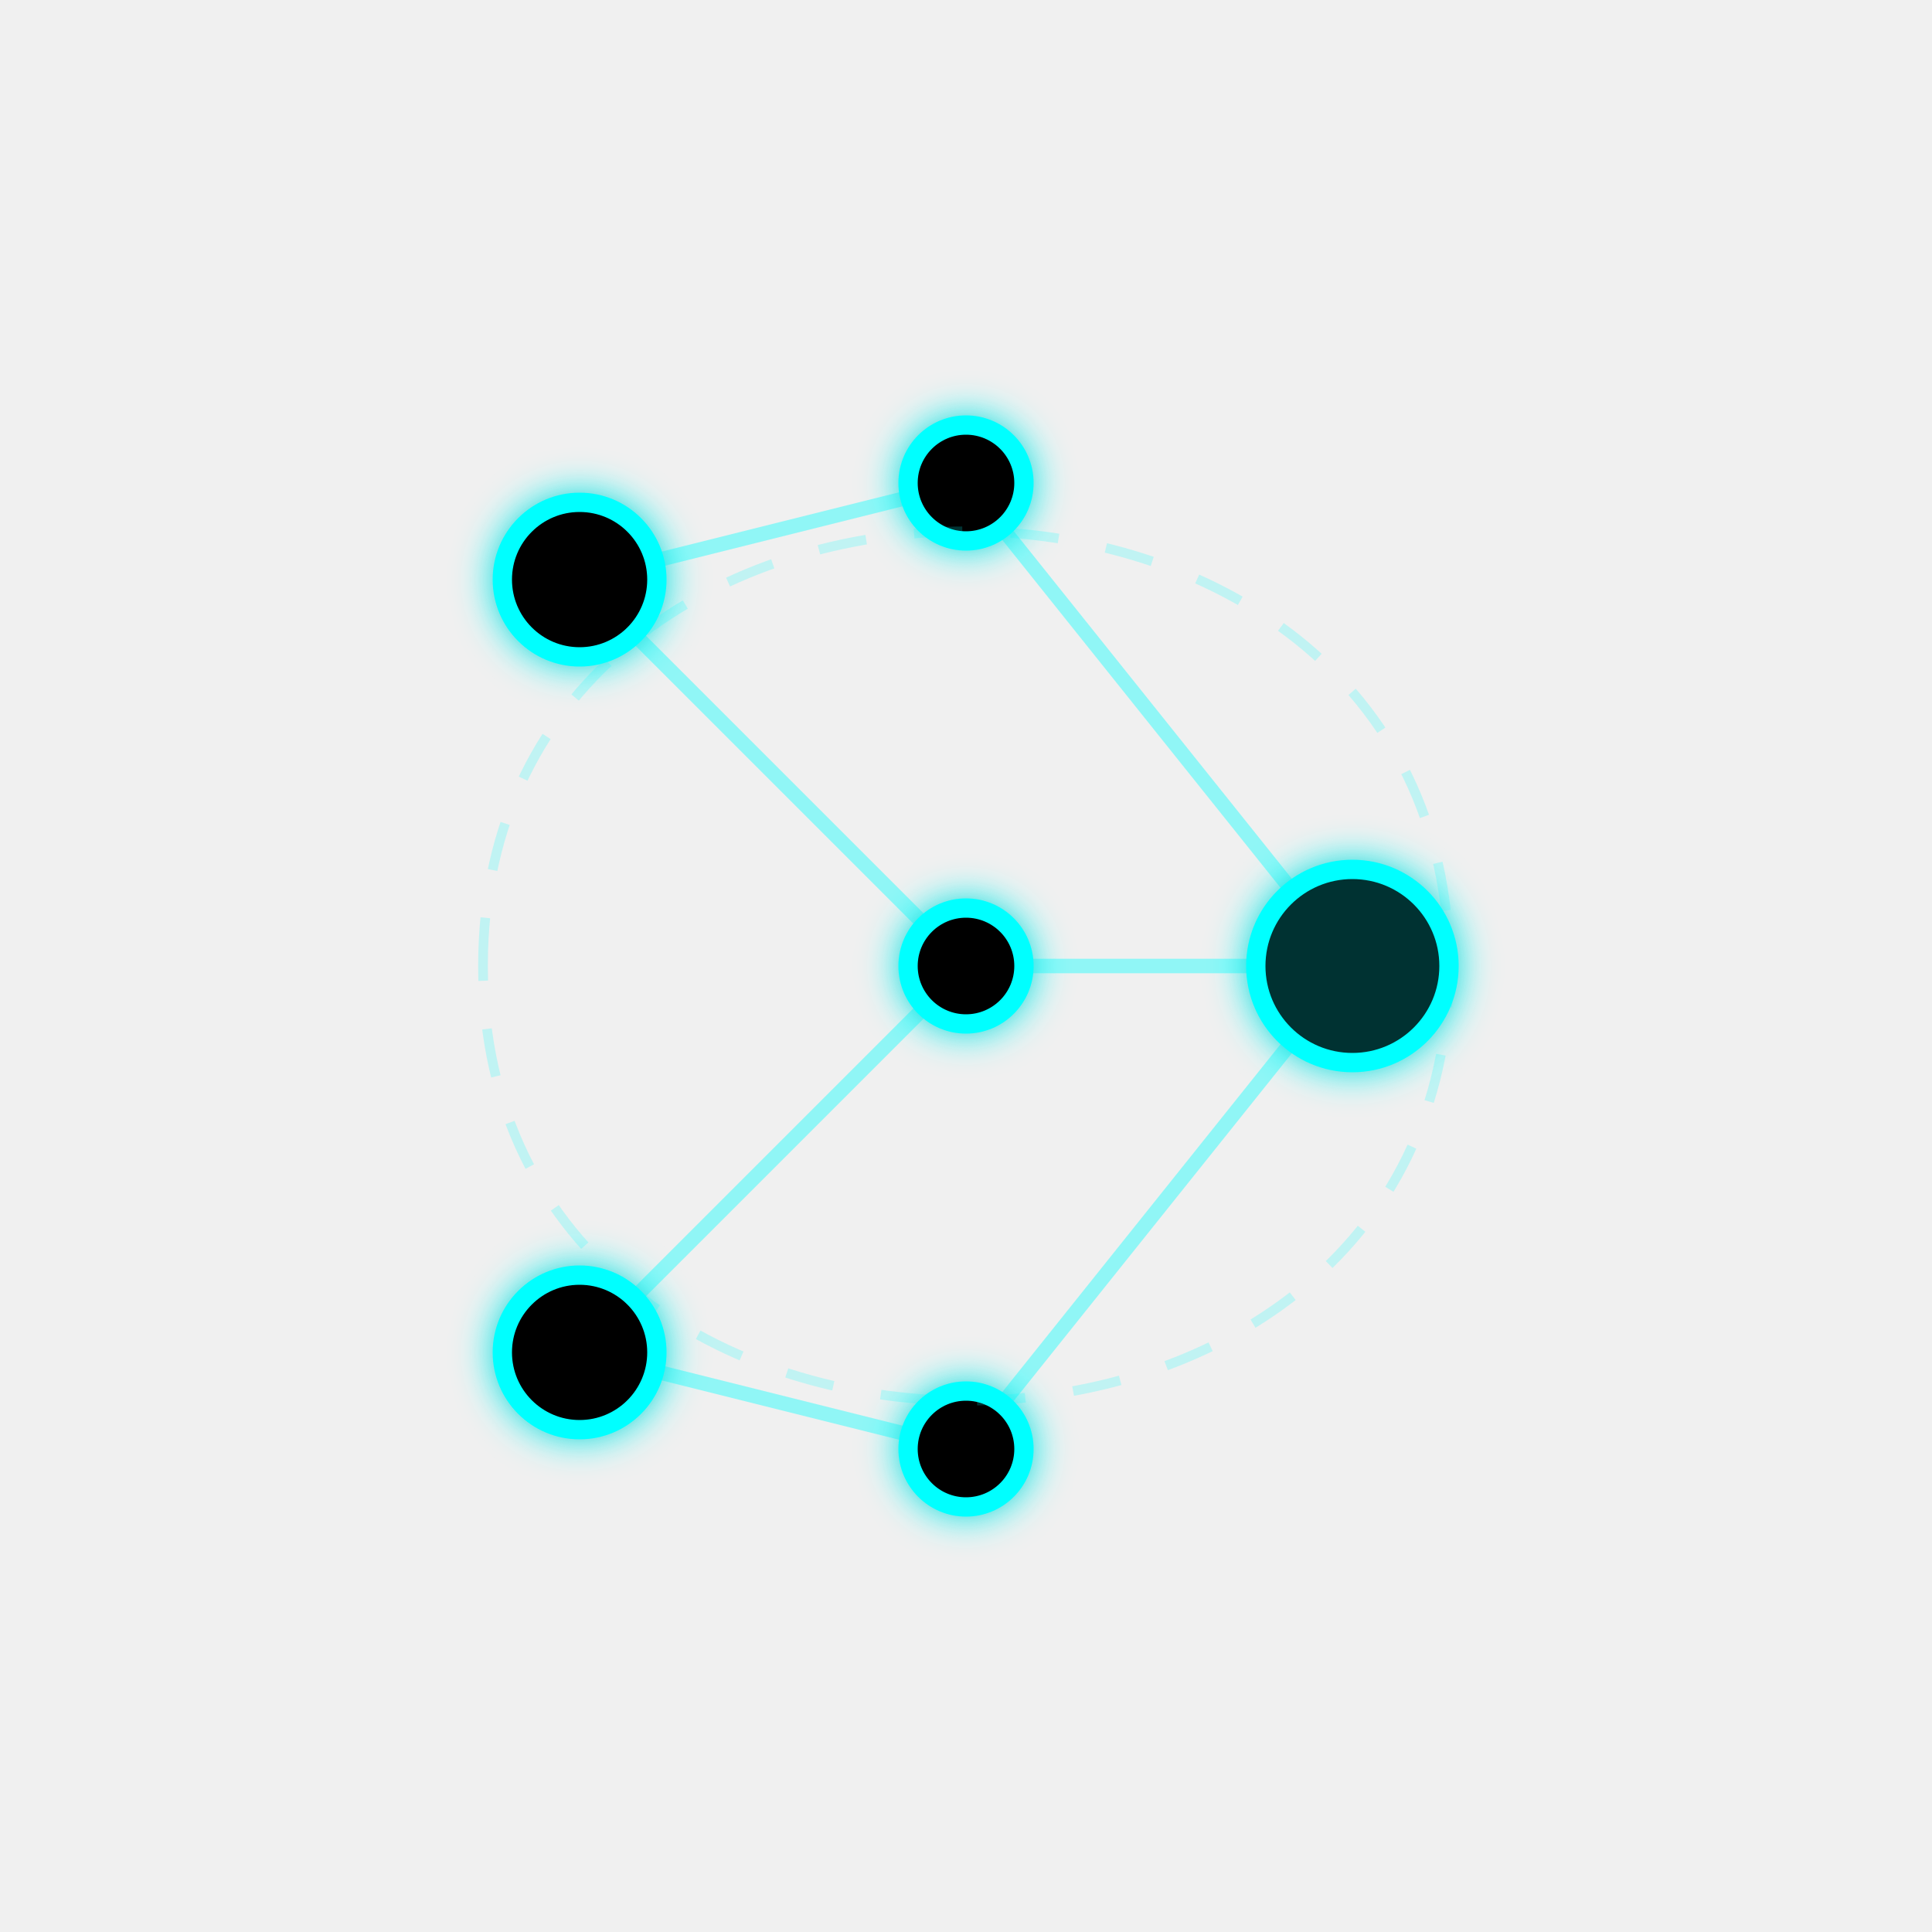
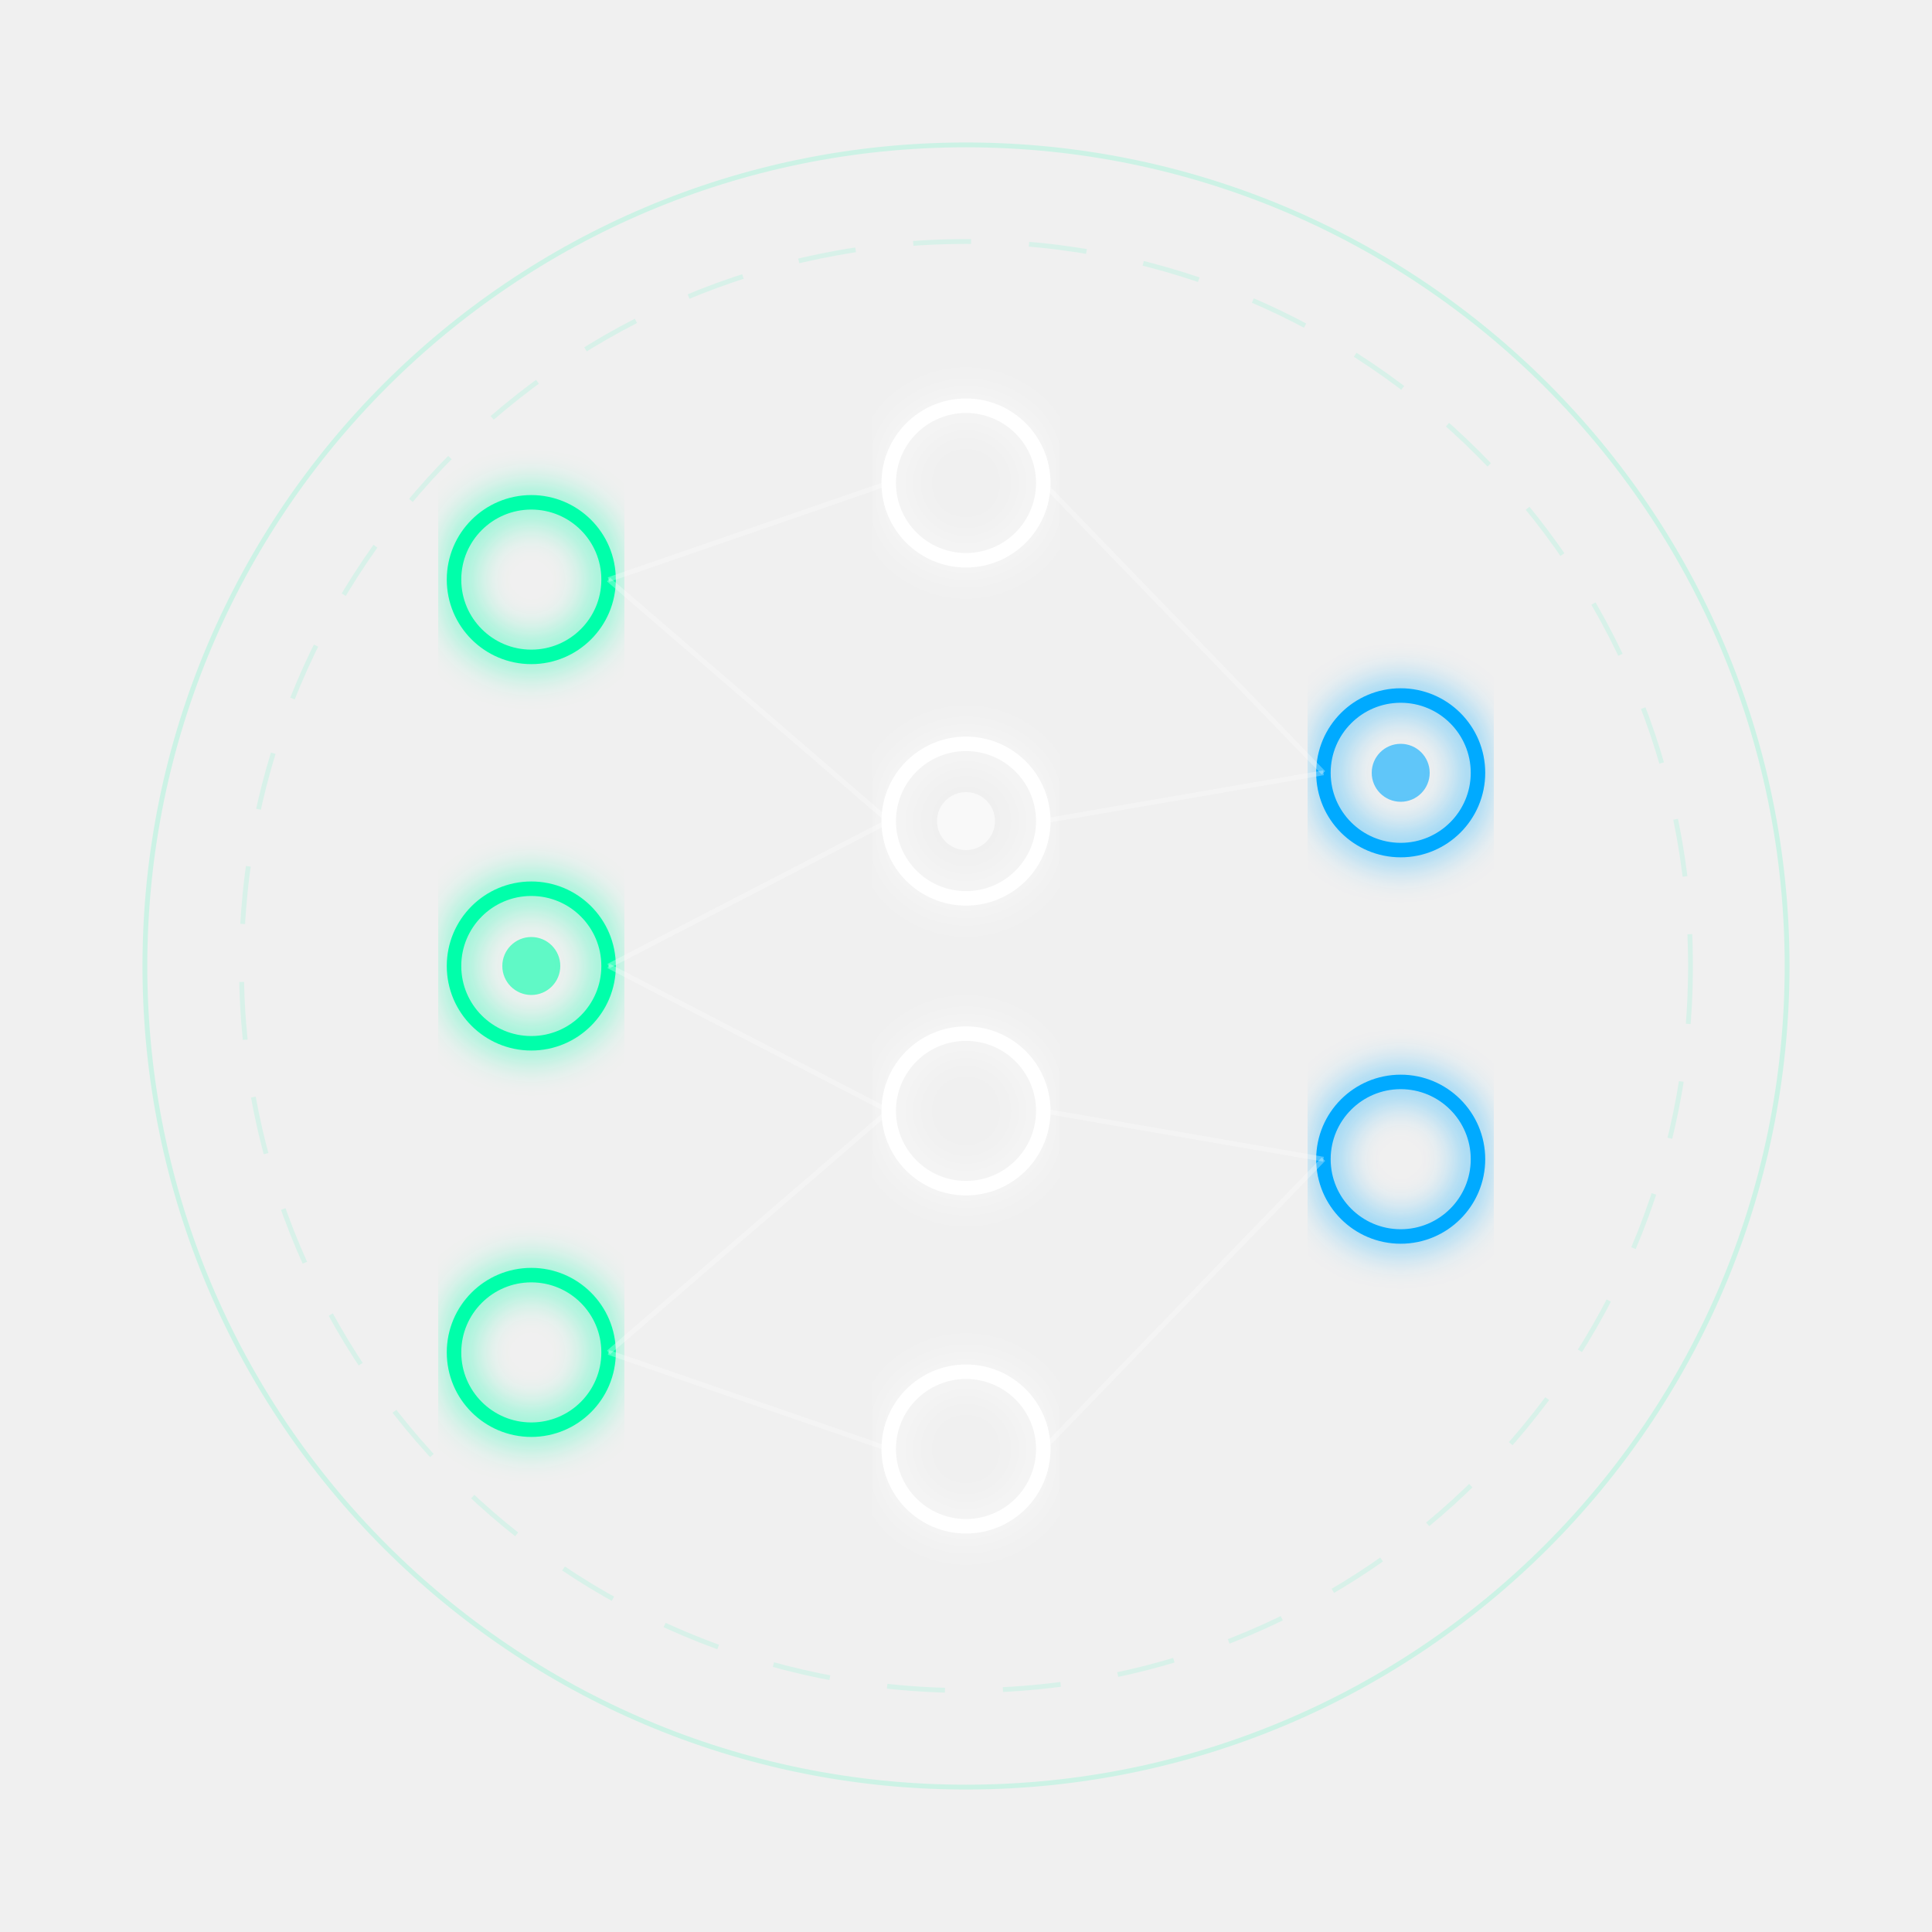
<svg xmlns="http://www.w3.org/2000/svg" width="200" height="200" viewBox="0 0 200 200">
  <defs>
-     <filter id="glow-blue">
+     <filter id="glow-ml">
      <feGaussianBlur stdDeviation="2" result="coloredBlur" />
      <feMerge>
        <feMergeNode in="coloredBlur" />
        <feMergeNode in="SourceGraphic" />
      </feMerge>
    </filter>
  </defs>
-   <g stroke="#00ffff" stroke-width="1.5" stroke-opacity="0.4">
-     <line x1="60" y1="60" x2="100" y2="50" />
-     <line x1="60" y1="60" x2="100" y2="100" />
-     <line x1="60" y1="140" x2="100" y2="100" />
-     <line x1="60" y1="140" x2="100" y2="150" />
-     <line x1="100" y1="50" x2="140" y2="100" />
-     <line x1="100" y1="100" x2="140" y2="100" />
-     <line x1="100" y1="150" x2="140" y2="100" />
+   <circle cx="100" cy="100" r="85" fill="none" stroke="#00ffaa" stroke-width="0.5" stroke-opacity="0.15" />
+   <circle cx="100" cy="100" r="75" fill="none" stroke="#00ffaa" stroke-width="0.5" stroke-opacity="0.1" stroke-dasharray="6,6" />
+   <g filter="url(#glow-ml)">
+     <circle cx="55" cy="60" r="8" fill="none" stroke="#00ffaa" stroke-width="1.5" />
+     <circle cx="55" cy="100" r="8" fill="none" stroke="#00ffaa" stroke-width="1.5" />
+     <circle cx="55" cy="140" r="8" fill="none" stroke="#00ffaa" stroke-width="1.5" />
  </g>
-   <g fill="#000000" stroke="#00ffff" stroke-width="2" filter="url(#glow-blue)">
-     <circle cx="60" cy="60" r="8" />
-     <circle cx="60" cy="140" r="8" />
-     <circle cx="100" cy="50" r="6" />
-     <circle cx="100" cy="100" r="6" />
-     <circle cx="100" cy="150" r="6" />
-     <circle cx="140" cy="100" r="10" fill="#003333" />
+   <g filter="url(#glow-ml)">
+     <circle cx="100" cy="50" r="8" fill="none" stroke="#ffffff" stroke-width="1.5" />
+     <circle cx="100" cy="85" r="8" fill="none" stroke="#ffffff" stroke-width="1.5" />
+     <circle cx="100" cy="115" r="8" fill="none" stroke="#ffffff" stroke-width="1.5" />
+     <circle cx="100" cy="150" r="8" fill="none" stroke="#ffffff" stroke-width="1.5" />
  </g>
-   <path d="M 50 100 C 50 40, 150 40, 150 100 C 150 160, 50 160, 50 100" fill="none" stroke="#00ffff" stroke-width="1" stroke-dasharray="5,5" stroke-opacity="0.2" />
+   <g filter="url(#glow-ml)">
+     <circle cx="145" cy="80" r="8" fill="none" stroke="#00aaff" stroke-width="1.5" />
+     <circle cx="145" cy="120" r="8" fill="none" stroke="#00aaff" stroke-width="1.5" />
+   </g>
+   <g stroke="#ffffff" stroke-width="0.5" stroke-opacity="0.3">
+     <line x1="63" y1="60" x2="92" y2="50" />
+     <line x1="63" y1="60" x2="92" y2="85" />
+     <line x1="63" y1="100" x2="92" y2="85" />
+     <line x1="63" y1="100" x2="92" y2="115" />
+     <line x1="63" y1="140" x2="92" y2="115" />
+     <line x1="63" y1="140" x2="92" y2="150" />
+   </g>
+   <g stroke="#ffffff" stroke-width="0.5" stroke-opacity="0.3">
+     <line x1="108" y1="50" x2="137" y2="80" />
+     <line x1="108" y1="85" x2="137" y2="80" />
+     <line x1="108" y1="115" x2="137" y2="120" />
+     <line x1="108" y1="150" x2="137" y2="120" />
+   </g>
+   <g fill="#00ffaa" fill-opacity="0.6">
+     <circle cx="55" cy="100" r="3" />
+     <circle cx="100" cy="85" r="3" fill="#ffffff" />
+     <circle cx="145" cy="80" r="3" fill="#00aaff" />
+   </g>
</svg>
